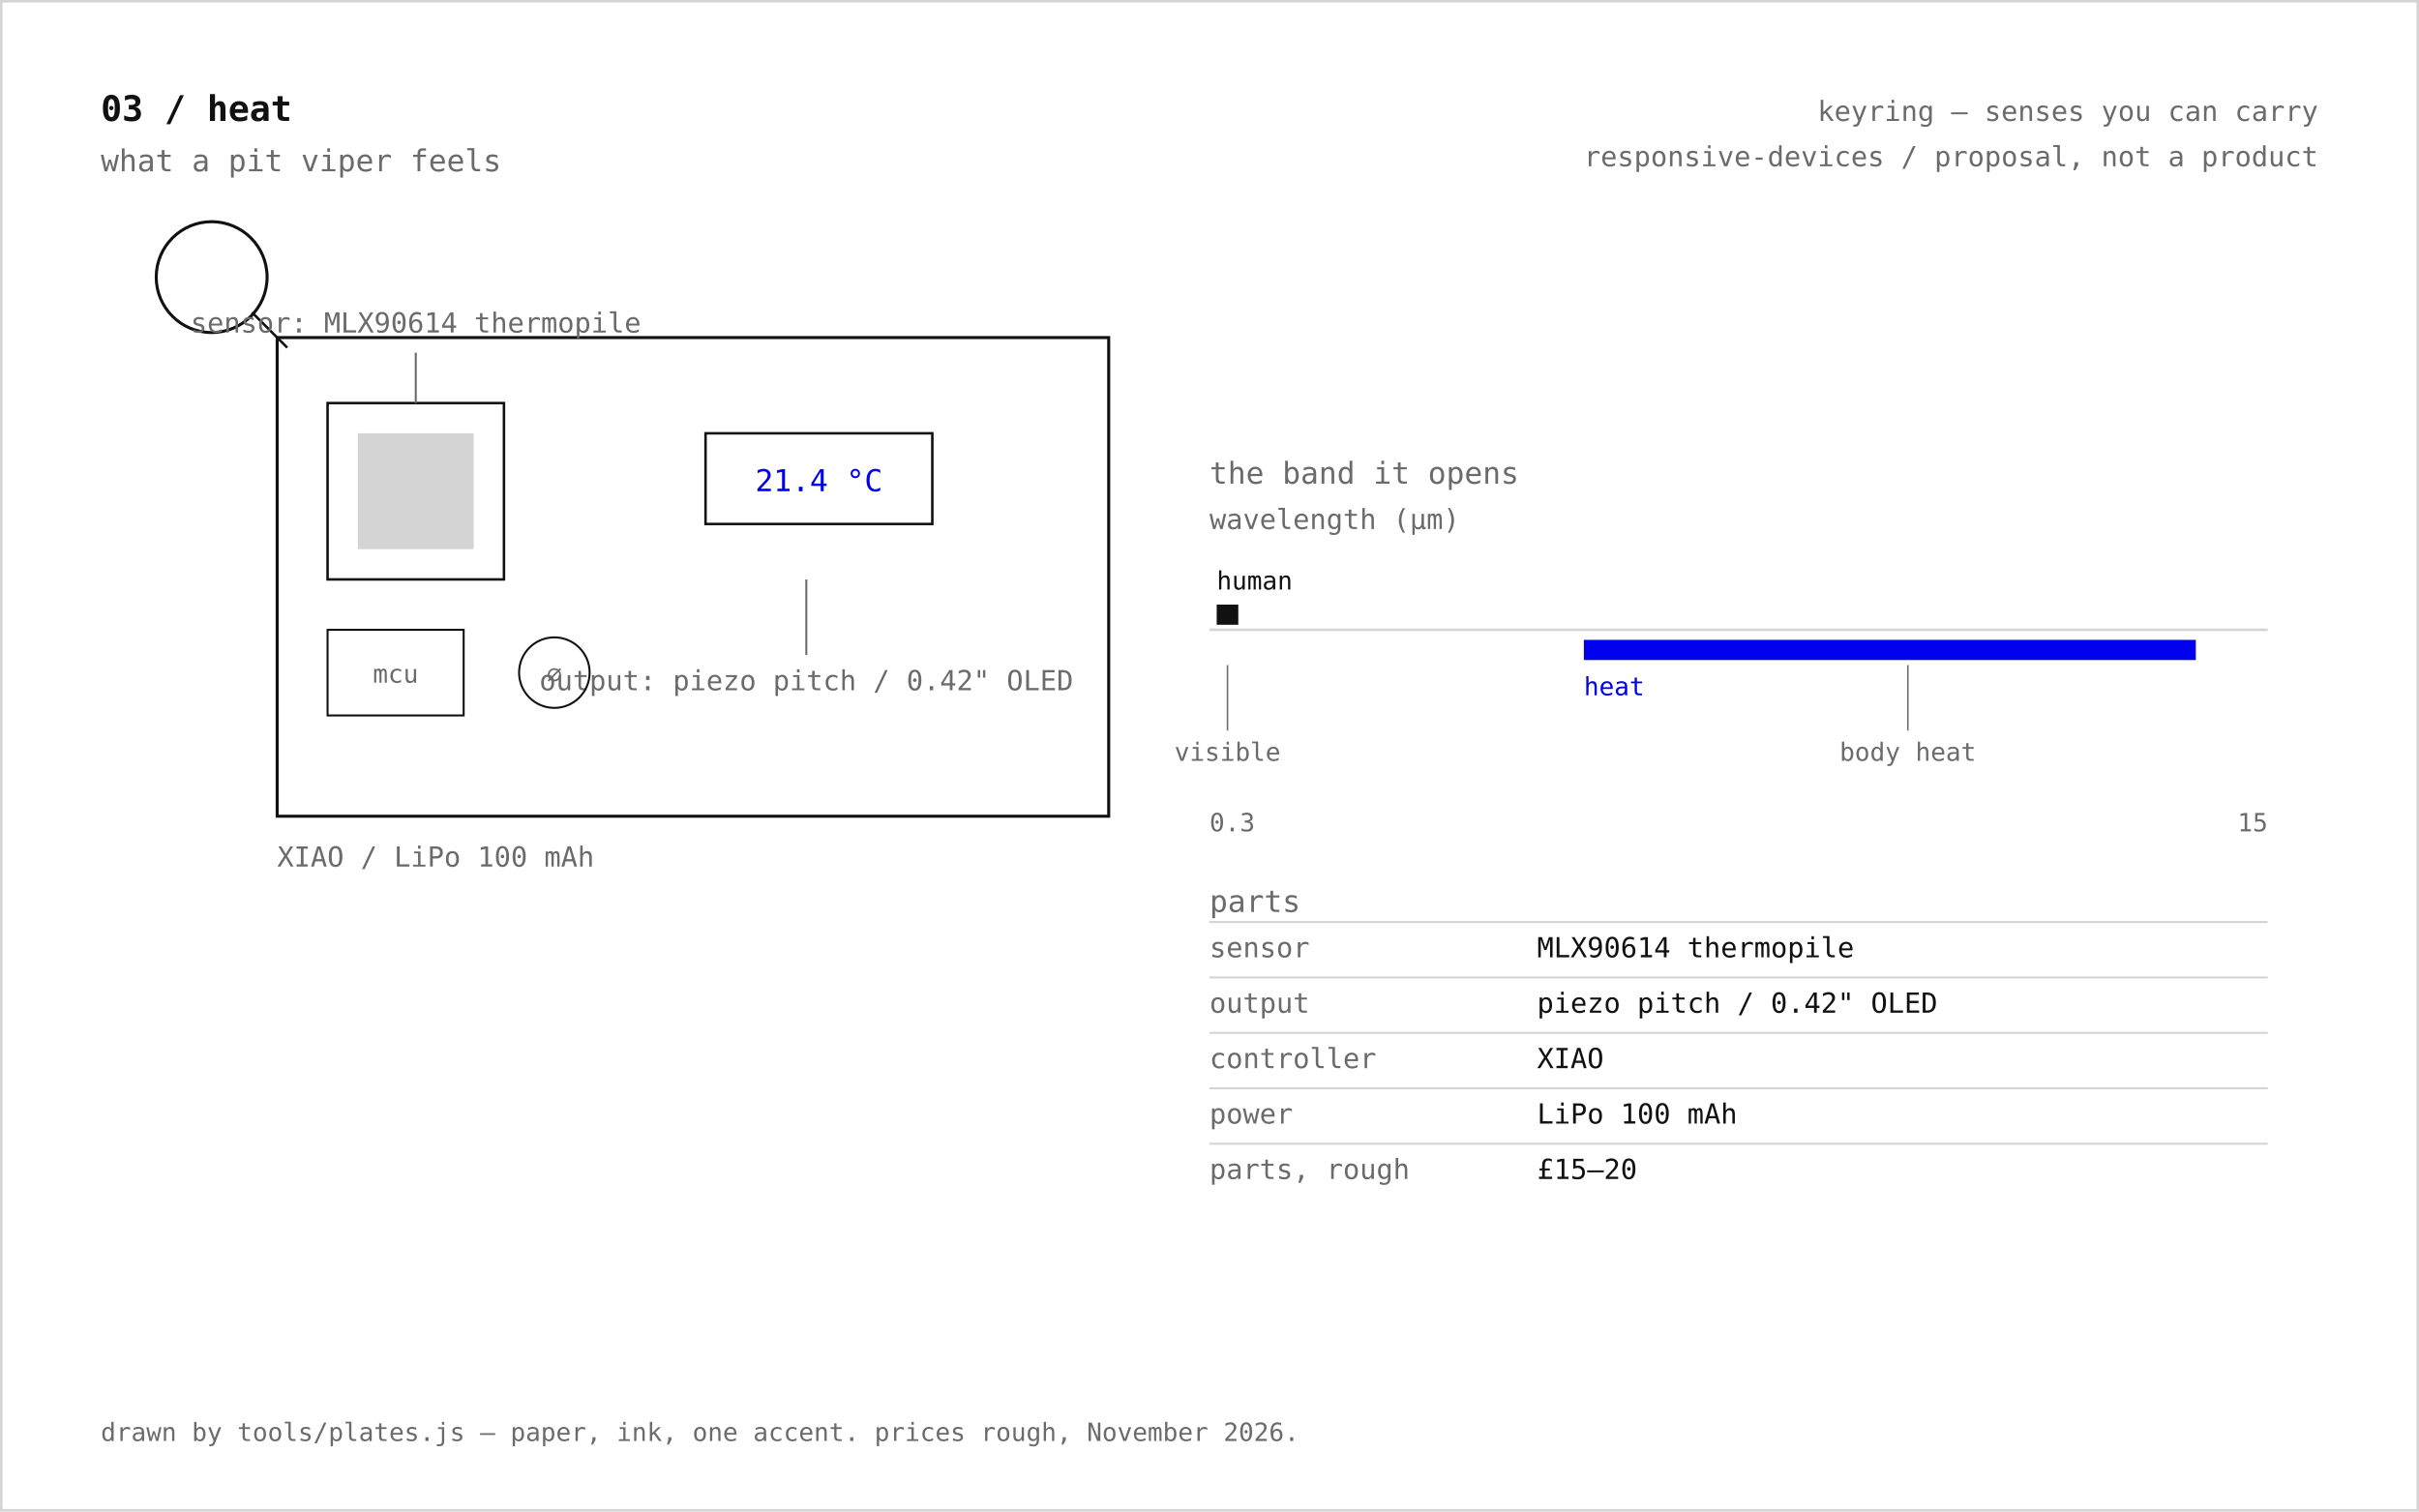
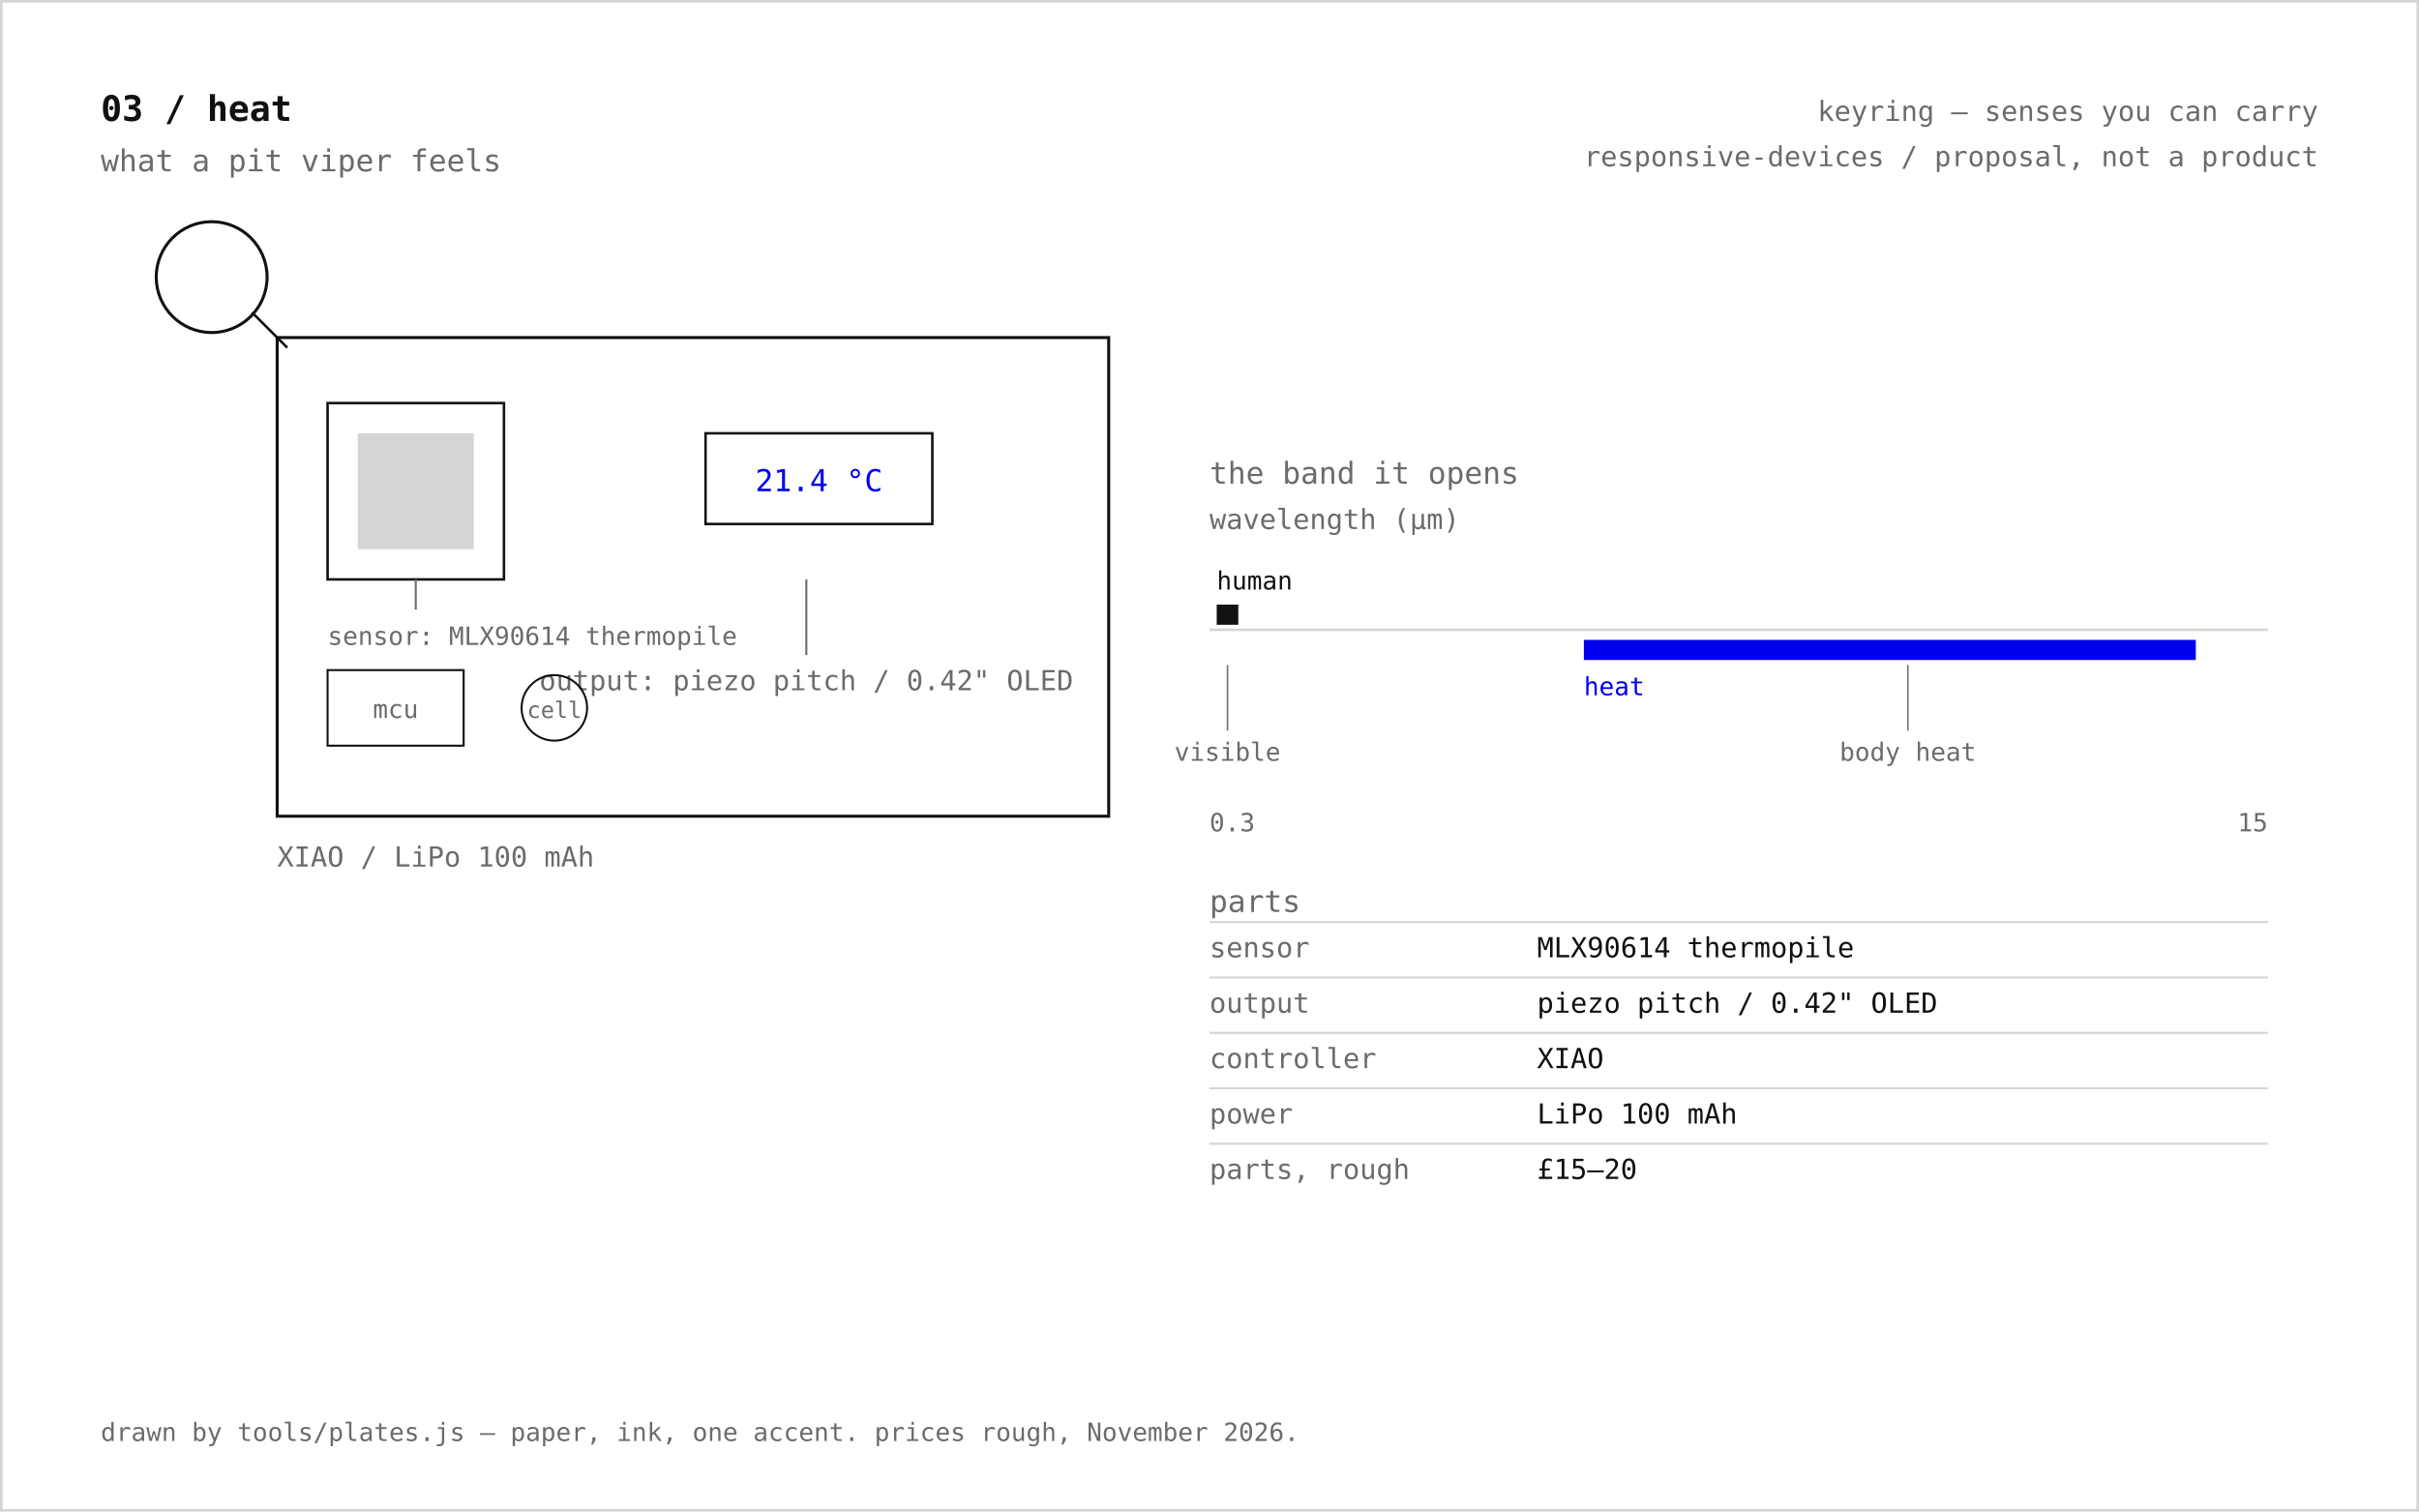
<svg xmlns="http://www.w3.org/2000/svg" viewBox="0 0 960 600" width="960" height="600" role="img" aria-label="heat — what a pit viper feels">
  <rect width="960" height="600" fill="#ffffff" />
  <rect x="0.5" y="0.5" width="959" height="599" fill="none" stroke="#d4d4d4" />
  <text x="40" y="48" font-family="IBM Plex Mono, ui-monospace, Menlo, monospace" font-size="14" fill="#111111" font-weight="600">03 / heat</text>
  <text x="40" y="68" font-family="IBM Plex Mono, ui-monospace, Menlo, monospace" font-size="12" fill="#6b6b6b">what a pit viper feels</text>
  <text x="920" y="48" font-family="IBM Plex Mono, ui-monospace, Menlo, monospace" font-size="11" fill="#6b6b6b" text-anchor="end">keyring — senses you can carry</text>
  <text x="920" y="66" font-family="IBM Plex Mono, ui-monospace, Menlo, monospace" font-size="11" fill="#6b6b6b" text-anchor="end">responsive-devices / proposal, not a product</text>
  <circle cx="84" cy="110" r="22" fill="none" stroke="#111111" stroke-width="1.2" />
  <line x1="100" y1="124" x2="114" y2="138" stroke="#111111" stroke-width="1" />
  <rect x="110" y="134" width="330" height="190" fill="none" stroke="#111111" stroke-width="1.2" />
  <rect x="130" y="160" width="70" height="70" fill="none" stroke="#111111" stroke-width="1" />
  <rect x="142" y="172" width="46" height="46" fill="#d4d4d4" stroke="none" />
-   <line x1="165" y1="160" x2="165" y2="140" stroke="#6b6b6b" stroke-width="0.8" />
-   <text x="165" y="132" font-family="IBM Plex Mono, ui-monospace, Menlo, monospace" font-size="11" fill="#6b6b6b" text-anchor="middle">sensor: MLX90614 thermopile</text>
+   <line x1="165" y1="230" x2="165" y2="242" stroke="#6b6b6b" stroke-width="0.8" />
+   <text x="130" y="256" font-family="IBM Plex Mono, ui-monospace, Menlo, monospace" font-size="10" fill="#6b6b6b">sensor: MLX90614 thermopile</text>
  <rect x="280" y="172" width="90" height="36" fill="none" stroke="#111111" stroke-width="1" />
  <text x="325" y="195" font-family="IBM Plex Mono, ui-monospace, Menlo, monospace" font-size="12" fill="#0000ee" text-anchor="middle">21.4 °C</text>
  <line x1="320" y1="230" x2="320" y2="260" stroke="#6b6b6b" stroke-width="0.8" />
  <text x="320" y="274" font-family="IBM Plex Mono, ui-monospace, Menlo, monospace" font-size="11" fill="#6b6b6b" text-anchor="middle">output: piezo pitch / 0.42" OLED</text>
-   <rect x="130" y="250" width="54" height="34" fill="none" stroke="#111111" stroke-width="0.8" />
-   <text x="157" y="271" font-family="IBM Plex Mono, ui-monospace, Menlo, monospace" font-size="10" fill="#6b6b6b" text-anchor="middle">mcu</text>
-   <circle cx="220" cy="267" r="14" fill="none" stroke="#111111" stroke-width="0.8" />
-   <text x="220" y="271" font-family="IBM Plex Mono, ui-monospace, Menlo, monospace" font-size="10" fill="#6b6b6b" text-anchor="middle">⌀</text>
+   <rect x="130" y="266" width="54" height="30" fill="none" stroke="#111111" stroke-width="0.8" />
+   <text x="157" y="285" font-family="IBM Plex Mono, ui-monospace, Menlo, monospace" font-size="10" fill="#6b6b6b" text-anchor="middle">mcu</text>
+   <circle cx="220" cy="281" r="13" fill="none" stroke="#111111" stroke-width="0.8" />
+   <text x="220" y="285" font-family="IBM Plex Mono, ui-monospace, Menlo, monospace" font-size="9" fill="#6b6b6b" text-anchor="middle">cell</text>
  <text x="110" y="344" font-family="IBM Plex Mono, ui-monospace, Menlo, monospace" font-size="11" fill="#6b6b6b">XIAO  /  LiPo 100 mAh</text>
  <text x="480" y="192" font-family="IBM Plex Mono, ui-monospace, Menlo, monospace" font-size="12" fill="#6b6b6b">the band it opens</text>
  <text x="480" y="210" font-family="IBM Plex Mono, ui-monospace, Menlo, monospace" font-size="11" fill="#6b6b6b">wavelength (µm)</text>
  <line x1="480" y1="250" x2="900" y2="250" stroke="#d4d4d4" stroke-width="1" />
  <rect x="482.857" y="240" width="8.571" height="8" fill="#111111" />
  <text x="482.857" y="234" font-family="IBM Plex Mono, ui-monospace, Menlo, monospace" font-size="10" fill="#111111">human</text>
  <rect x="628.571" y="254" width="242.857" height="8" fill="#0000ee" />
  <text x="628.571" y="276" font-family="IBM Plex Mono, ui-monospace, Menlo, monospace" font-size="10" fill="#0000ee">heat</text>
  <line x1="487.143" y1="264" x2="487.143" y2="290" stroke="#6b6b6b" stroke-width="0.6" />
  <text x="487.143" y="302" font-family="IBM Plex Mono, ui-monospace, Menlo, monospace" font-size="10" fill="#6b6b6b" text-anchor="middle">visible</text>
  <line x1="757.143" y1="264" x2="757.143" y2="290" stroke="#6b6b6b" stroke-width="0.6" />
  <text x="757.143" y="302" font-family="IBM Plex Mono, ui-monospace, Menlo, monospace" font-size="10" fill="#6b6b6b" text-anchor="middle">body heat</text>
  <text x="480" y="330" font-family="IBM Plex Mono, ui-monospace, Menlo, monospace" font-size="10" fill="#6b6b6b">0.3</text>
  <text x="900" y="330" font-family="IBM Plex Mono, ui-monospace, Menlo, monospace" font-size="10" fill="#6b6b6b" text-anchor="end">15</text>
  <text x="480" y="362" font-family="IBM Plex Mono, ui-monospace, Menlo, monospace" font-size="12" fill="#6b6b6b">parts</text>
  <line x1="480" y1="366" x2="900" y2="366" stroke="#d4d4d4" stroke-width="0.8" />
  <text x="480" y="380" font-family="IBM Plex Mono, ui-monospace, Menlo, monospace" font-size="11" fill="#6b6b6b">sensor</text>
  <text x="610" y="380" font-family="IBM Plex Mono, ui-monospace, Menlo, monospace" font-size="11" fill="#111111">MLX90614 thermopile</text>
  <line x1="480" y1="388" x2="900" y2="388" stroke="#d4d4d4" stroke-width="0.8" />
  <text x="480" y="402" font-family="IBM Plex Mono, ui-monospace, Menlo, monospace" font-size="11" fill="#6b6b6b">output</text>
  <text x="610" y="402" font-family="IBM Plex Mono, ui-monospace, Menlo, monospace" font-size="11" fill="#111111">piezo pitch / 0.42" OLED</text>
  <line x1="480" y1="410" x2="900" y2="410" stroke="#d4d4d4" stroke-width="0.8" />
  <text x="480" y="424" font-family="IBM Plex Mono, ui-monospace, Menlo, monospace" font-size="11" fill="#6b6b6b">controller</text>
  <text x="610" y="424" font-family="IBM Plex Mono, ui-monospace, Menlo, monospace" font-size="11" fill="#111111">XIAO</text>
  <line x1="480" y1="432" x2="900" y2="432" stroke="#d4d4d4" stroke-width="0.8" />
  <text x="480" y="446" font-family="IBM Plex Mono, ui-monospace, Menlo, monospace" font-size="11" fill="#6b6b6b">power</text>
  <text x="610" y="446" font-family="IBM Plex Mono, ui-monospace, Menlo, monospace" font-size="11" fill="#111111">LiPo 100 mAh</text>
  <line x1="480" y1="454" x2="900" y2="454" stroke="#d4d4d4" stroke-width="0.8" />
  <text x="480" y="468" font-family="IBM Plex Mono, ui-monospace, Menlo, monospace" font-size="11" fill="#6b6b6b">parts, rough</text>
  <text x="610" y="468" font-family="IBM Plex Mono, ui-monospace, Menlo, monospace" font-size="11" fill="#111111">£15–20</text>
  <text x="40" y="572" font-family="IBM Plex Mono, ui-monospace, Menlo, monospace" font-size="10" fill="#6b6b6b">drawn by tools/plates.js — paper, ink, one accent. prices rough, November 2026.</text>
</svg>
